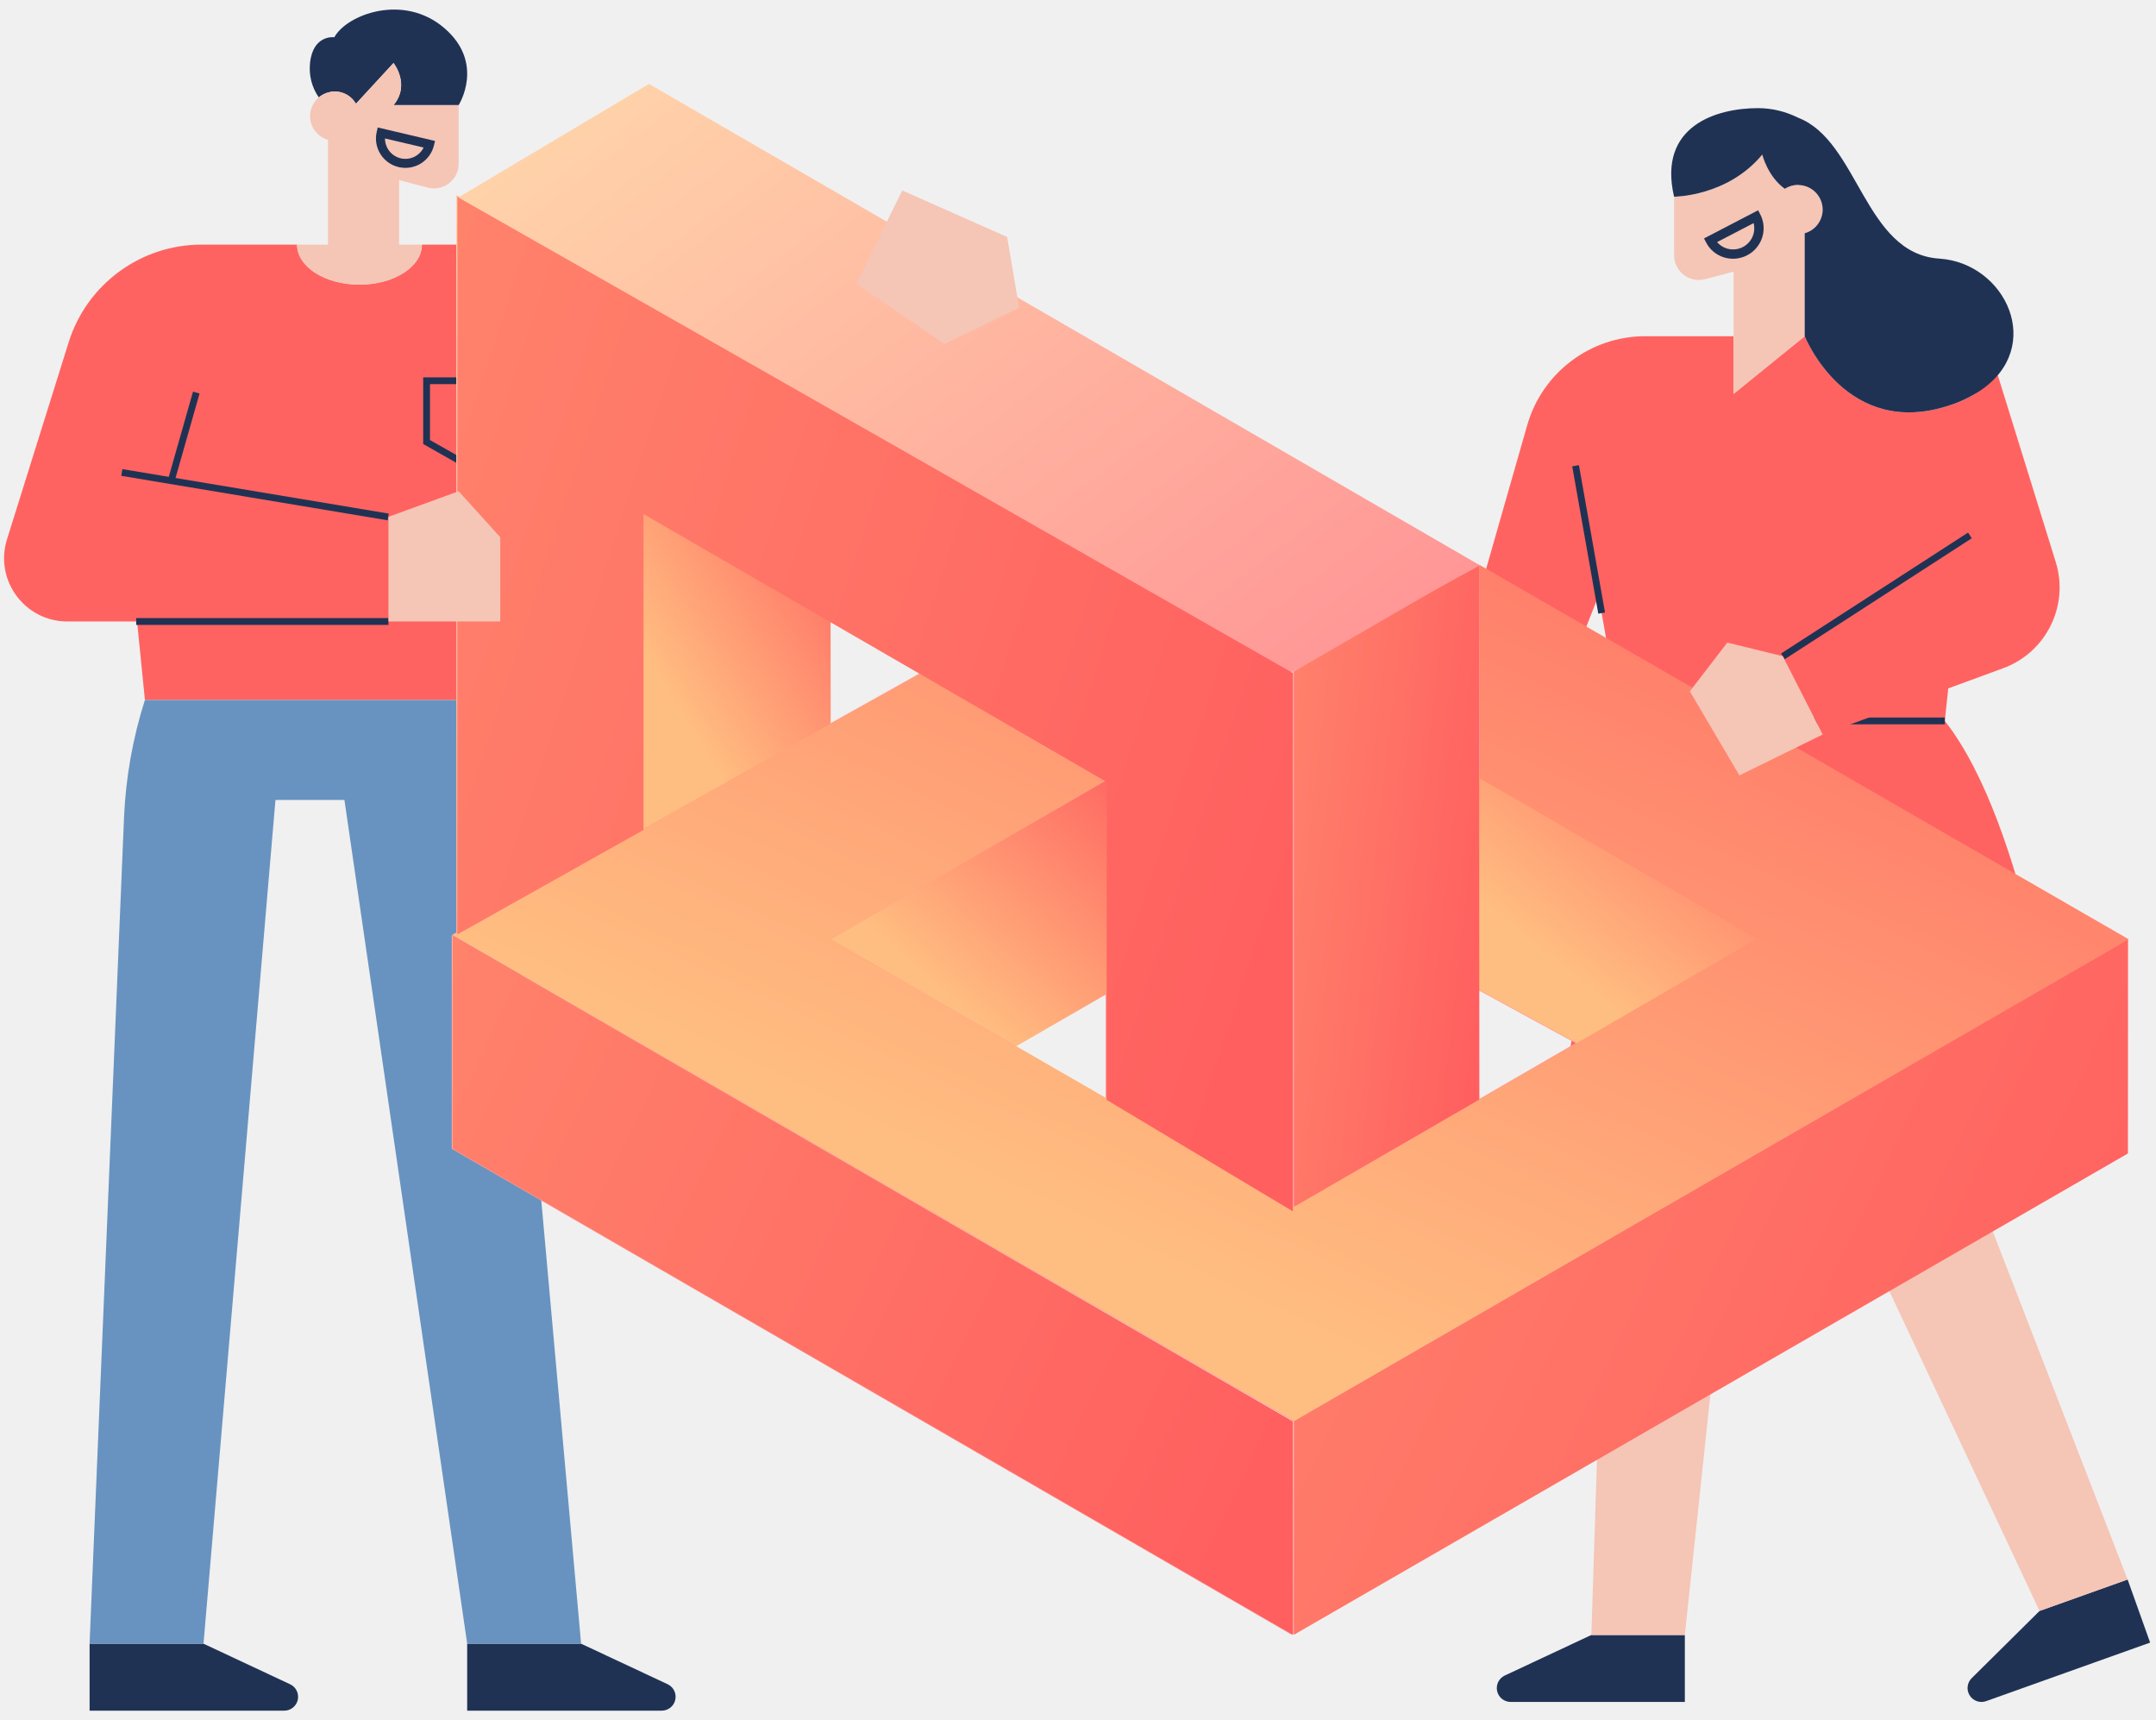
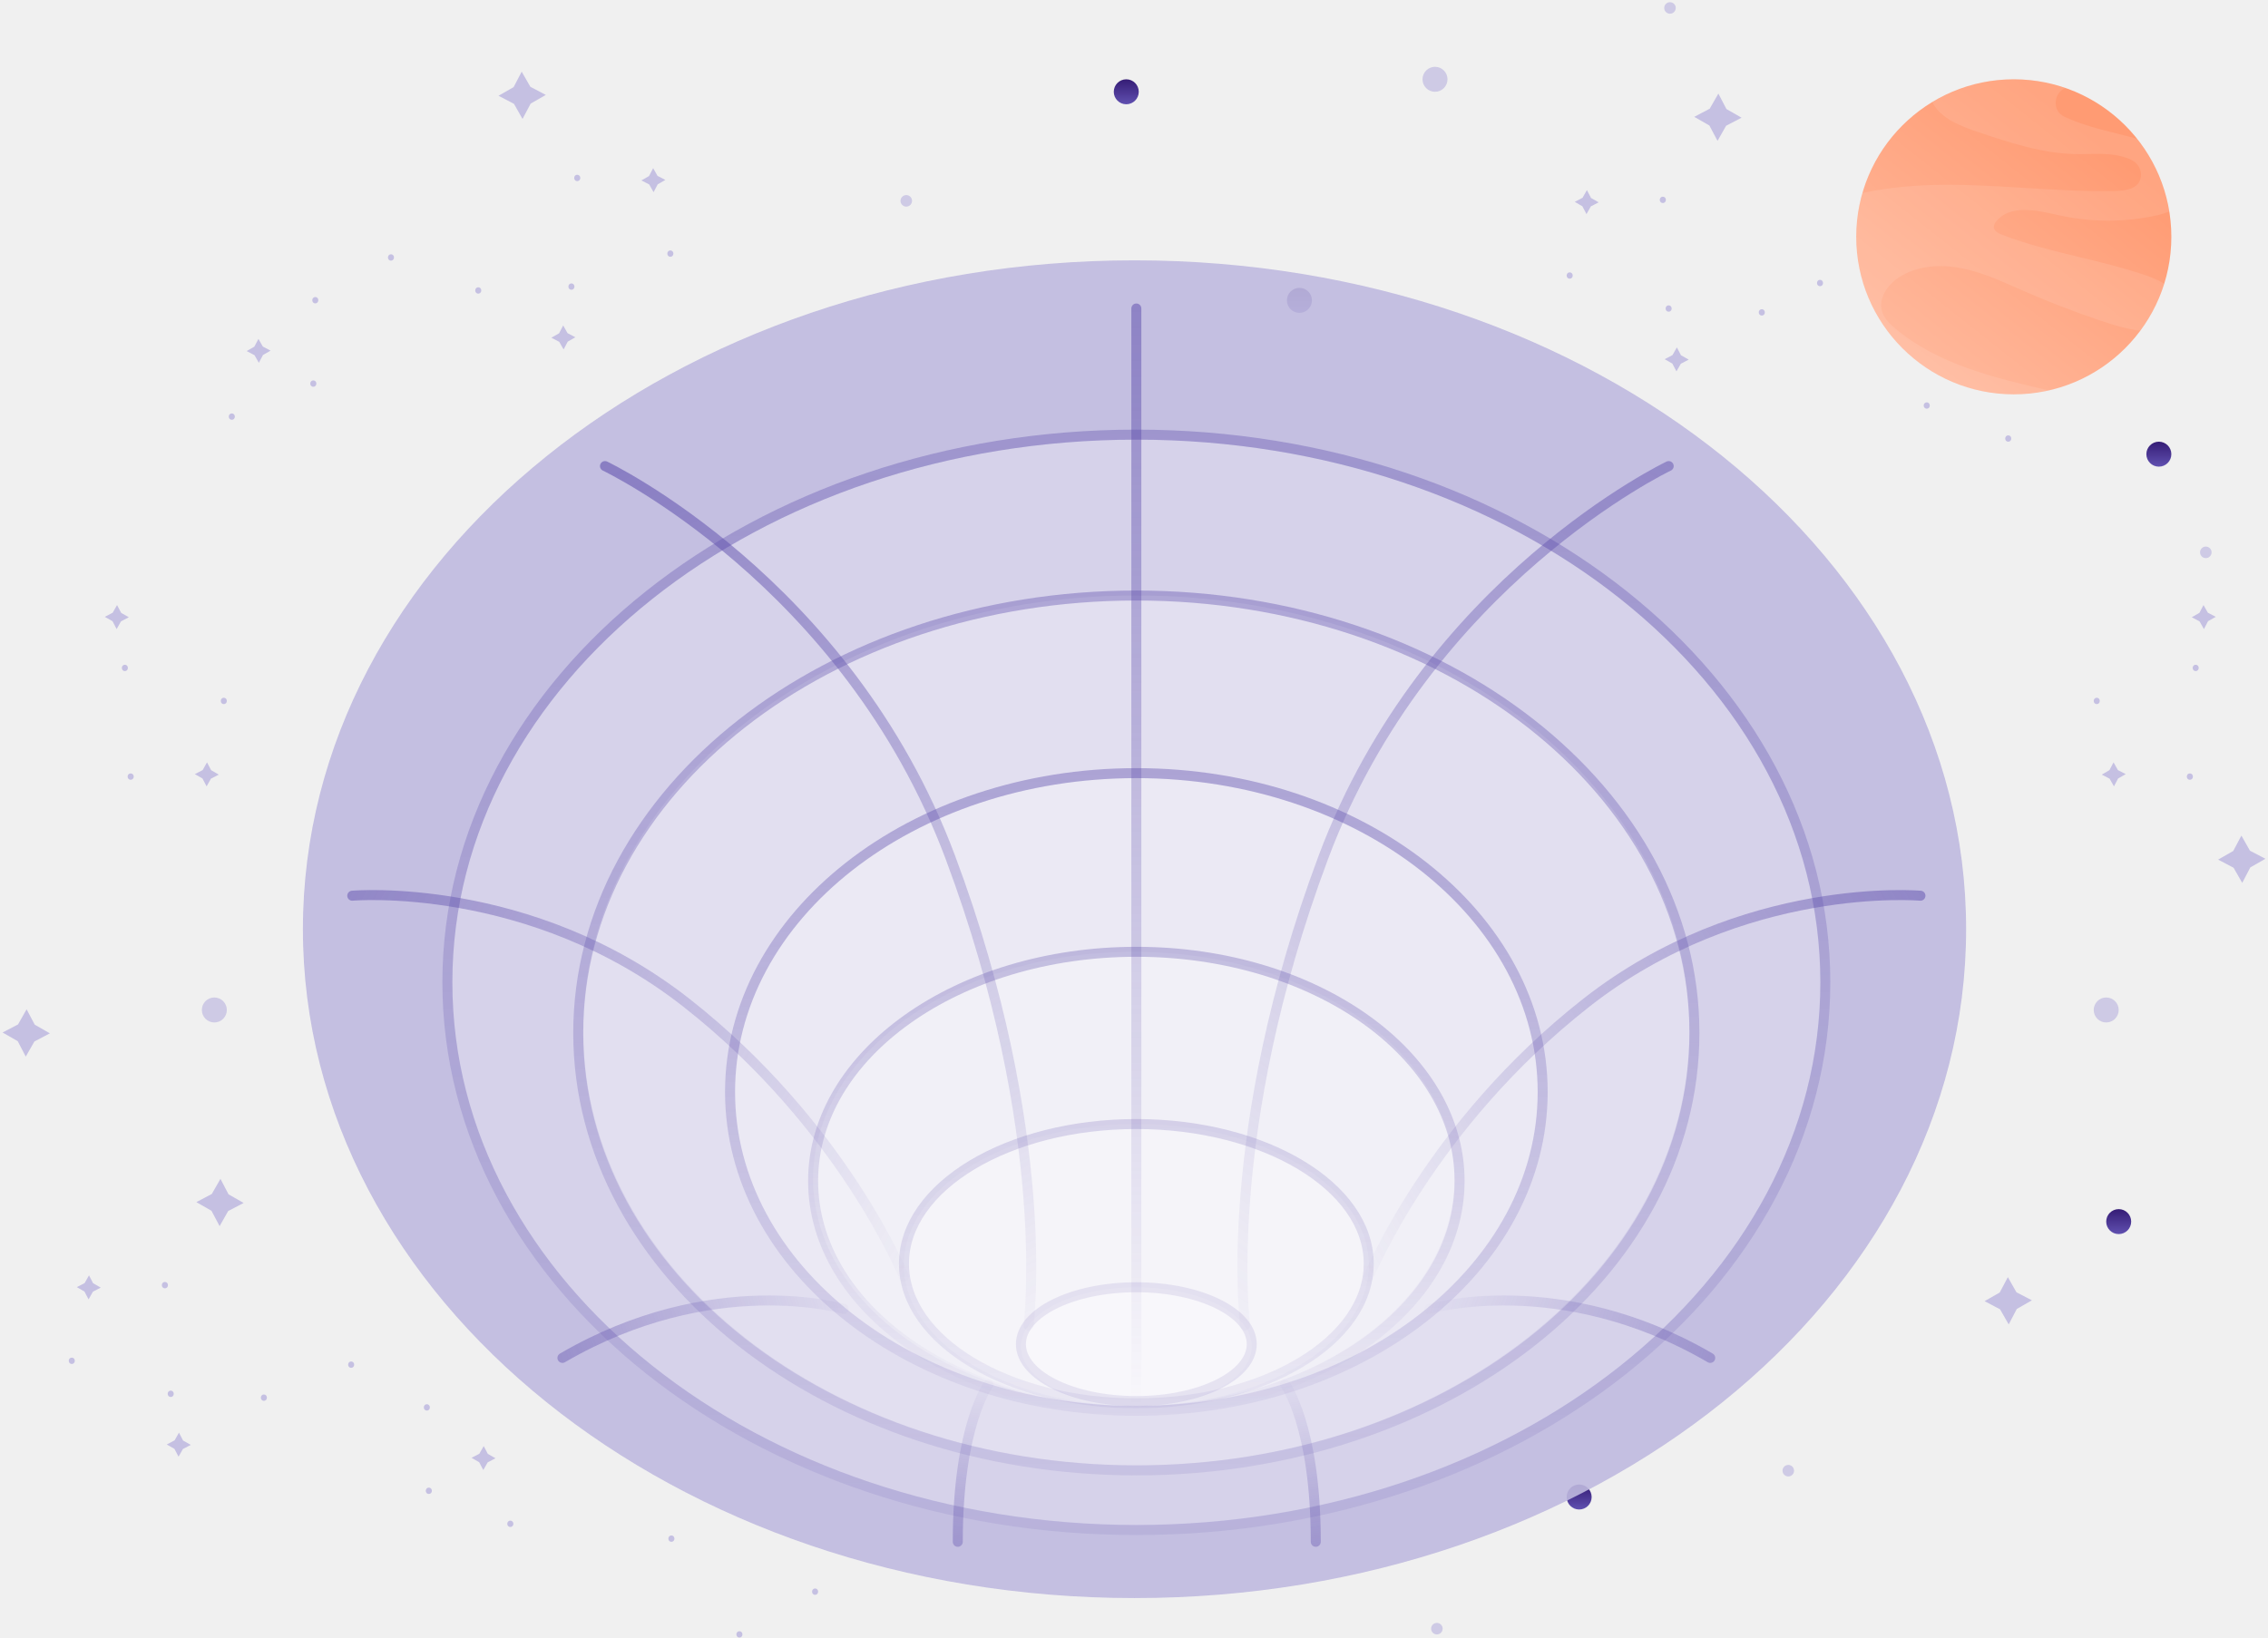
- <svg xmlns="http://www.w3.org/2000/svg" width="217" height="173" fill="none">
-   <path d="M181.647 33.833h-.006l-7.156 5.8v-5.8h-8.894a12.36 12.36 0 00-11.881 8.96l-13.236 46.282 7.758 3.002 12.661-32.14 2.232 12.608h32.62l3.528-33.21a12.657 12.657 0 01-2.949 1.421c-10.465 3.557-14.641-6.836-14.677-6.923z" fill="#FF6361" />
-   <path d="M181.646 18.712a2.49 2.49 0 00-.468-.085c-.07-.006-.137-.021-.208-.021-.491 0-.945.146-1.33.392-1.729-1.243-2.266-3.443-2.266-3.443-3.513 4.244-8.878 4.236-8.878 4.236v5.895c0 1.6 1.489 2.782 3.046 2.422l2.945-.77v12.295l7.156-5.8.004-.004V23.47a2.477 2.477 0 001.808-2.38 2.479 2.479 0 00-1.809-2.379z" fill="#F5C5B6" />
-   <path d="M160.169 164.524l-8.713 4.079a1.396 1.396 0 00.592 2.66h17.531v-6.739h-9.41zM205.28 162.105l-6.835 6.77a1.398 1.398 0 001.453 2.308l16.511-5.893-2.265-6.347-8.864 3.162z" fill="#203254" />
-   <path d="M198.486 118.534l.025-4.87c-4.26 1.946-8.623 3.216-12.852 4.008a36.724 36.724 0 002.809 8.64l16.81 35.791 8.863-3.163-15.655-40.406zM161.662 118.046l-1.494 46.48h9.41l4.857-45.713c-5.1.11-9.552-.31-12.773-.767z" fill="#F5C5B6" />
-   <path d="M195.746 72.544h-32.62l-6.853 44.5s2.023.522 5.391 1.001a79.44 79.44 0 0012.775.765c3.5-.075 7.304-.403 11.224-1.138 4.229-.793 8.592-2.064 12.852-4.008a47.37 47.37 0 008.707-5.139c-.003 0-3.129-25.36-11.476-35.981z" fill="#FF6361" />
-   <path d="M195.745 72.201h-32.62v.686h32.62V72.2z" fill="#203254" />
-   <path d="M199.858 33.833l7.049 22.716a8.654 8.654 0 01-5.283 10.69l-18.172 6.674-4.017-7.881 16.859-10.886 3.564-21.313z" fill="#FF6361" />
-   <path d="M140.474 89.073l-3.035 1.975v5.826l8.567 1.884 2.228-6.682-7.76-3.003z" fill="#F5C5B6" />
-   <path d="M158.918 46.805l-.675.12 2.625 14.827.675-.12-2.625-14.827zM198.084 53.59l-18.825 12.17.372.576 18.825-12.17-.372-.576zM175.85 25.688c-1.502.782-3.352.208-4.126-1.28l-.216-.415 5.446-2.834.216.415c.774 1.488.182 3.333-1.32 4.114zm-3.025-1.326c.622.731 1.699.962 2.594.496a2.126 2.126 0 001.082-2.408l-3.676 1.912z" fill="#203254" />
-   <path d="M195.181 26.023c-7.539-.487-8.11-11.851-14.213-14.183a9.027 9.027 0 00-4.025-.959c-4.198 0-10.109 1.8-8.45 8.91 0 0 5.365.008 8.878-4.236 0 0 .537 2.2 2.266 3.443.386-.246.84-.392 1.33-.392.071 0 .139.015.208.021a2.478 2.478 0 012.276 2.464 2.478 2.478 0 01-1.808 2.38v10.358l.001.004c.036.087 4.212 10.48 14.677 6.923a12.657 12.657 0 002.949-1.422c6.605-4.386 2.62-12.88-4.089-13.311zM58.488 165.401l8.712 4.079a1.397 1.397 0 01-.591 2.66H47.02v-6.739h11.467zM20.485 165.402l8.712 4.079a1.395 1.395 0 01-.591 2.66H9.018v-6.739h11.467zM33.65 3.747c1.257-2.285 6.968-4.456 11.08-.914 4.114 3.542 1.433 7.746 1.433 7.746h-6.557c1.731-2.078 0-4.238 0-4.238l-3.78 4.1a2.473 2.473 0 00-2.138-1.238c-.236 0-.46.043-.677.105a2.452 2.452 0 00-.924.494 5.096 5.096 0 01-.883-3.46c.297-2.89 2.446-2.595 2.446-2.595z" fill="#203254" />
-   <path d="M92.697 20.725l-14.85 16.369-10.737-9.138a14.024 14.024 0 00-9.091-3.341H42.464c0 2.226-2.813 4.026-6.282 4.026-3.47 0-6.282-1.8-6.282-4.026h-9.605a14.024 14.024 0 00-13.386 9.831L.704 54.27c-1.283 4.1 1.78 8.269 6.077 8.269h7.013l.793 7.903h35.371l8.578-29.731 14.992 9.74a9.62 9.62 0 0012.92-2.272l15.39-20.4-9.141-7.053z" fill="#FF6361" />
-   <path d="M39.608 10.579c1.73-2.078 0-4.238 0-4.238l-3.78 4.1a2.473 2.473 0 00-2.138-1.238c-.236 0-.46.043-.678.105a2.45 2.45 0 00-.923.494 2.469 2.469 0 00-.883 1.885c0 1.137.767 2.083 1.808 2.38v10.55H29.9c0 2.225 2.813 4.026 6.282 4.026 3.47 0 6.282-1.8 6.282-4.027h-2.29v-6.49l2.945.77a2.486 2.486 0 003.046-2.422V10.58h-6.557v-.001z" fill="#F5C5B6" />
-   <path d="M49.957 70.443l8.531 94.958H47.022l-12.355-84.9h-6.943l-7.24 84.9H9.016l3.464-83.073a45.353 45.353 0 012.103-11.885h35.373z" fill="#6893C0" />
-   <path d="M12.318 47.205l-.113.676 26.812 4.477.113-.676-26.813-4.477zM39.098 62.197H13.707v.685h25.391v-.685z" fill="#203254" />
-   <path d="M19.426 39.41l-2.521 8.86.66.187 2.52-8.86-.66-.187zM60.492 33.209l-2.336 7.357.653.208 2.337-7.358-.654-.207zM40.124 16.813a2.955 2.955 0 01-2.208-3.544l.104-.441 5.763 1.354-.104.441a2.955 2.955 0 01-3.555 2.19zm-1.375-2.88a2.052 2.052 0 003.89.913l-3.89-.914zM47.022 47.19l-4.428-2.51v-6.71h8.855v6.71l-4.427 2.51zm-3.743-2.909l3.742 2.121 3.743-2.121v-5.626h-7.485v5.626z" fill="#203254" />
-   <path fill-rule="evenodd" clip-rule="evenodd" d="M46.549 19.987L65.575 8.662l83.145 48.16.032-.018v.038l.018.01v-.02l65.372 37.685-.064.037-.01 21.515-83.935 48.426.019-21.507-84.685-48.897.457-.255V19.63l.625.356zm83.465 47.63v53.714l.119.068V67.571l.655-.378-.774.424zm18.738-10.262l.014 20.036.074.042-.068-20.089-.02.011zM83.5 72.822l-.009-10.309 9.065 5.244L83.5 72.82zm.009 21.695l27.686-15.979.006.004-27.692 15.975zm18.665 10.761l9.103-5.252v10.501l-9.103-5.249zm56.409-.308l-9.802-5.346.008 11.02 9.794-5.674zm-25.436 14.736l-2.975 1.716.007.004 2.968-1.72zm-87.68-4.103v-21.48l84.547 48.901v21.48l-84.548-48.901z" fill="url(#paint0_linear)" />
-   <path d="M45.575 115.603v-21.48l84.547 48.901v21.48l-84.547-48.901z" fill="url(#paint1_linear)" />
-   <path d="M158.915 105.092l-10.055-5.484-2.285-1.828-.457-21.937 33.362 18.738-20.565 10.511z" fill="url(#paint2_linear)" />
-   <path d="M83.608 72.992L64.597 84.413V51.377l19.002 10.801.01 10.814z" fill="url(#paint3_linear)" />
-   <path d="M148.897 110.686l-18.656 10.758V67.571l18.619-10.767.037 53.882z" fill="url(#paint4_linear)" />
-   <path d="M111.587 99.91l.027-21.544-27.997 16.15 18.656 10.768 9.314-5.375z" fill="url(#paint5_linear)" />
-   <path d="M214.186 94.508l-.009 21.561-83.936 48.426.019-21.507 83.926-48.48z" fill="url(#paint6_linear)" />
-   <path d="M111.586 78.375L83.617 94.517l46.67 26.909 46.543-26.964-27.878-16.133-.073-21.498 65.371 37.686-83.99 48.47-84.685-48.896L92.93 67.608l18.655 10.767z" fill="url(#paint7_linear)" />
-   <path d="M46.032 94.028L64.77 83.516v-31.79l46.615 26.963v31.991l18.738 11.213V67.721l-84.09-47.987v74.294z" fill="url(#paint8_linear)" />
-   <path d="M65.317 8.443L46.123 19.868l83.633 47.53 19.195-10.512L65.317 8.443z" fill="url(#paint9_linear)" />
-   <path d="M179.437 66.032l-5.587-1.371-3.769 4.905 4.99 8.46 8.384-4.113-4.018-7.881zM39.1 52.005l7.065-2.574 4.187 4.634v8.474H39.1V52.005zM101.368 23.846l1.208 7.125-7.509 3.648-8.89-6.07 4.638-9.383 10.553 4.68z" fill="#F5C5B6" />
+ <svg xmlns="http://www.w3.org/2000/svg" width="270" height="195" fill="none">
+   <circle cx="239.737" cy="28.2" r="18.757" fill="url(#paint0_linear)" />
+   <path opacity=".1" fill-rule="evenodd" clip-rule="evenodd" d="M245.888 10.475a18.733 18.733 0 00-6.151-1.032c-3.557 0-6.882.99-9.716 2.71 1.026 1.969 3.385 2.876 5.524 3.59 3.776 1.263 7.624 2.539 11.601 2.606.49.008.981-.002 1.472-.011 1.738-.035 3.474-.07 5.111.697.774.364 1.255 1.188 1.133 2.032-.2 1.389-1.731 1.644-2.973 1.673-3.6.084-7.194-.138-10.789-.36-3.227-.199-6.453-.398-9.683-.376-3.238.024-6.534.294-9.703.985a18.742 18.742 0 00-.734 5.21c0 10.36 8.398 18.757 18.757 18.757a18.82 18.82 0 004.173-.466l-.013-.003c-6.466-1.485-13.204-3.103-18.281-7.377-.657-.553-1.305-1.188-1.56-2.008-.477-1.547.632-3.174 1.982-4.06 2.184-1.431 4.998-1.603 7.558-1.088 2.242.45 4.349 1.382 6.445 2.31l.89.392a112.763 112.763 0 009.256 3.567c1.506.505 3.043.983 4.616 1.152a18.699 18.699 0 002.843-5.584c-.736-.482-1.588-.803-2.428-1.084-2.488-.837-5.043-1.456-7.597-2.075-3.152-.763-6.301-1.526-9.32-2.697-.402-.155-.858-.385-.929-.812-.05-.305.13-.602.331-.836 1.678-1.93 4.702-1.259 7.232-.698l.241.054c3.777.836 7.738.84 11.518.017a10 10 0 001.559-.474 18.667 18.667 0 00-3.832-8.657 76.727 76.727 0 00-2.509-.655c-1.411-.352-2.823-.704-4.189-1.185a25.455 25.455 0 01-1.894-.757c-1.616-.718-1.351-2.904.059-3.457z" fill="#fff" />
+   <path fill-rule="evenodd" clip-rule="evenodd" d="M240.092 155.868l1.8-1.03-1.84-.96-1.02-1.8-.97 1.83-1.8 1.03 1.84.97 1.03 1.8.96-1.84z" fill="#C5C0E2" />
+   <path d="M197.958 24.174c.48 0 .48-.75 0-.75-.49 0-.49.75 0 .75zM186.868 33.184c.48 0 .48-.75 0-.75s-.48.75 0 .75zM209.738 37.573c.48 0 .48-.75 0-.75s-.48.75 0 .75zM198.648 37.113c.48 0 .48-.75 0-.75s-.48.75 0 .75zM229.378 48.663c.48 0 .48-.75 0-.75-.49 0-.49.75 0 .75zM216.669 34.076c.48 0 .48-.75 0-.75s-.48.75 0 .75zM239.078 52.594c.48 0 .48-.75 0-.75s-.49.75 0 .75z" fill="#C5C0E2" />
+   <path fill-rule="evenodd" clip-rule="evenodd" d="M189.408 23.574l.91.52-.93.48-.52.92-.49-.93-.91-.53.93-.48.52-.92.49.94zM200.118 42.303l.92.52-.94.49-.52.91-.49-.93-.91-.52.93-.49.52-.92.49.94zM205.528 12.984l1.8 1.03-1.84.96-1.02 1.8-.97-1.83-1.8-1.03 1.84-.97 1.03-1.8.96 1.84z" fill="#C5C0E2" />
+   <path d="M68.716 21.563c-.48 0-.48-.75 0-.75.49 0 .49.75 0 .75zM79.805 30.573c-.48 0-.48-.75 0-.75s.48.75 0 .75zM56.936 34.962c-.48 0-.48-.75 0-.75s.48.75 0 .75zM68.026 34.502c-.48 0-.48-.75 0-.75s.48.75 0 .75zM37.296 46.052c-.48 0-.48-.75 0-.75.49 0 .49.75 0 .75zM37.535 36.123c-.48 0-.48-.75 0-.75s.48.75 0 .75zM46.545 31.033c-.48 0-.48-.75 0-.75s.48.75 0 .75zM27.595 49.983c-.48 0-.48-.75 0-.75s.49.75 0 .75z" fill="#C5C0E2" />
+   <path fill-rule="evenodd" clip-rule="evenodd" d="M77.266 20.963l-.91.52.93.48.52.92.49-.93.91-.53-.93-.48-.52-.92-.49.94zM30.276 41.283l-.91.52.93.49.52.91.49-.93.91-.52-.93-.49-.52-.91-.49.93zM66.556 39.692l-.92.52.94.49.52.91.49-.93.91-.52-.93-.49-.52-.92-.49.94zM61.146 10.373l-1.8 1.03 1.84.96 1.02 1.8.97-1.83 1.8-1.03-1.84-.97-1.03-1.8-.96 1.84z" fill="#C5C0E2" />
+   <path d="M260.702 92.1c.48 0 .48.75 0 .75-.49 0-.49-.75 0-.75zM15.554 92.1c-.48 0-.48.75 0 .75.49 0 .49-.75 0-.75zM249.612 83.09c.48 0 .48.75 0 .75s-.48-.75 0-.75zM26.644 83.09c-.48 0-.48.75 0 .75s.48-.75 0-.75zM261.392 79.16c.48 0 .48.75 0 .75s-.48-.75 0-.75zM14.865 79.16c-.48 0-.48.75 0 .75s.48-.75 0-.75z" fill="#C5C0E2" />
+   <path fill-rule="evenodd" clip-rule="evenodd" d="M252.152 92.7l.91-.52-.93-.48-.52-.92-.49.93-.91.53.93.48.52.92.49-.94zM24.104 92.7l-.91-.52.93-.48.52-.92.49.93.91.53-.93.48-.52.92-.49-.94zM262.862 73.97l.92-.52-.94-.49-.52-.91-.49.93-.91.52.93.49.52.92.49-.94zM13.395 73.97l-.92-.52.94-.49.52-.91.49.93.91.52-.93.49-.52.92-.49-.94zM267.893 103.29l1.8-1.03-1.84-.96-1.02-1.8-.97 1.83-1.8 1.03 1.84.97 1.03 1.8.96-1.84zM2.107 123.976l-1.8-1.03 1.84-.96 1.02-1.8.97 1.83 1.8 1.03-1.84.97-1.03 1.8-.96-1.84z" fill="#C5C0E2" />
+   <path d="M19.635 153.405c.48 0 .48-.75 0-.75-.49 0-.49.75 0 .75zM8.545 162.415c.48 0 .48-.75 0-.75s-.48.75 0 .75zM31.415 166.805c.48 0 .48-.75 0-.75s-.48.75 0 .75zM20.325 166.345c.48 0 .48-.75 0-.75s-.48.75 0 .75zM51.055 177.894c.48 0 .48-.75 0-.75-.49 0-.49.75 0 .75zM50.815 167.965c.48 0 .48-.75 0-.75s-.48.75 0 .75zM41.805 162.875c.48 0 .48-.75 0-.75s-.48.75 0 .75zM60.755 181.825c.48 0 .48-.75 0-.75s-.49.75 0 .75z" fill="#C5C0E2" />
+   <path fill-rule="evenodd" clip-rule="evenodd" d="M11.085 152.805l.91.52-.93.48-.52.92-.49-.93-.91-.53.93-.48.52-.92.49.94zM58.075 173.125l.91.52-.93.49-.52.91-.49-.93-.91-.52.93-.49.52-.91.49.93zM21.795 171.535l.92.52-.94.49-.52.91-.49-.93-.91-.52.93-.49.52-.92.49.94zM27.205 142.215l1.8 1.03-1.84.96-1.02 1.8-.97-1.83-1.8-1.03 1.84-.97 1.03-1.8.96 1.84z" fill="#C5C0E2" />
+   <path d="M79.928 182.842c.48 0 .48.75 0 .75s-.48-.75 0-.75zM97.036 189.155c.48 0 .48.75 0 .75s-.48-.75 0-.75zM88.026 194.244c.48 0 .48.75 0 .75s-.48-.75 0-.75z" fill="#C5C0E2" />
+   <circle cx="154.694" cy="35.767" r="1.487" fill="url(#paint1_linear)" />
+   <circle cx="187.995" cy="178.261" r="1.487" fill="url(#paint2_linear)" />
+   <circle cx="252.226" cy="145.465" r="1.487" fill="url(#paint3_linear)" />
+   <circle cx="257.007" cy="54.081" r="1.487" fill="url(#paint4_linear)" />
+   <circle cx="134.08" cy="10.93" r="1.487" fill="url(#paint5_linear)" />
+   <circle opacity=".8" cx="170.835" cy="9.443" r="1.487" fill="#C5C0E2" />
+   <circle opacity=".8" cx="250.739" cy="120.264" r="1.487" fill="#C5C0E2" />
+   <circle opacity=".8" r="1.487" transform="matrix(-1 0 0 1 25.517 120.264)" fill="#C5C0E2" />
+   <circle opacity=".8" cx="212.892" cy="175.125" r=".686" fill="#C5C0E2" />
+   <circle opacity=".8" cx="262.598" cy="65.772" r=".686" fill="#C5C0E2" />
+   <circle opacity=".8" cx="198.809" cy=".948" r=".686" fill="#C5C0E2" />
+   <circle opacity=".8" cx="107.89" cy="23.916" r=".686" fill="#C5C0E2" />
+   <circle opacity=".8" cx="171.057" cy="193.937" r=".686" fill="#C5C0E2" />
+   <path d="M135.061 190.293c54.676 0 99-35.659 99-79.646 0-43.988-44.324-79.647-99-79.647s-99 35.66-99 79.647c0 43.987 44.324 79.646 99 79.646z" fill="#BFB9DF" fill-opacity=".9" />
+   <path d="M135.284 181.582c44.977 0 81.437-28.928 81.437-64.613s-36.46-64.613-81.437-64.613-81.437 28.928-81.437 64.613 36.46 64.613 81.437 64.613z" fill="#fff" fill-opacity=".3" />
+   <path d="M135.278 174.479c36.362 0 65.84-23.184 65.84-51.783 0-28.6-29.478-51.783-65.84-51.783-36.363 0-65.84 23.184-65.84 51.783s29.477 51.783 65.84 51.783z" fill="#fff" fill-opacity=".3" />
+   <path d="M135.289 167.413c26.386 0 47.777-16.736 47.777-37.382 0-20.645-21.391-37.382-47.777-37.382-26.387 0-47.778 16.737-47.778 37.382 0 20.646 21.391 37.382 47.778 37.382z" fill="#fff" fill-opacity=".3" />
+   <path d="M134.971 167.413c21.081 0 38.172-12.105 38.172-27.038s-17.091-27.038-38.172-27.038c-21.082 0-38.172 12.105-38.172 27.038s17.09 27.038 38.172 27.038z" fill="#fff" fill-opacity=".3" />
+   <path d="M135.279 167.413c15.279 0 27.665-7.514 27.665-16.782 0-9.269-12.386-16.783-27.665-16.783s-27.665 7.514-27.665 16.783c0 9.268 12.386 16.782 27.665 16.782z" fill="#fff" fill-opacity=".3" />
+   <path d="M135.279 167.413c7.588 0 13.739-3.162 13.739-7.062 0-3.9-6.151-7.062-13.739-7.062-7.588 0-13.739 3.162-13.739 7.062 0 3.9 6.151 7.062 13.739 7.062z" fill="#fff" fill-opacity=".3" />
+   <path d="M135.278 166.833c7.588 0 13.739-3.034 13.739-6.776s-6.151-6.776-13.739-6.776c-7.588 0-13.74 3.034-13.74 6.776s6.152 6.776 13.74 6.776z" stroke="#5D4DAC" stroke-opacity=".12" stroke-width="1.19" stroke-miterlimit="10" />
+   <path d="M135.279 167.102c15.279 0 27.665-7.444 27.665-16.627 0-9.182-12.386-16.627-27.665-16.627s-27.665 7.445-27.665 16.627c0 9.183 12.386 16.627 27.665 16.627z" stroke="url(#paint6_linear)" stroke-opacity=".2" stroke-width="1.19" stroke-miterlimit="10" />
+   <path d="M135.279 167.908c21.252 0 38.481-12.216 38.481-27.286 0-15.069-17.229-27.285-38.481-27.285-21.252 0-38.48 12.216-38.48 27.285 0 15.07 17.228 27.286 38.48 27.286z" stroke="url(#paint7_linear)" stroke-opacity=".4" stroke-width="1.19" stroke-miterlimit="10" />
+   <path d="M135.279 167.993c26.715 0 48.372-16.997 48.372-37.965 0-20.967-21.657-37.965-48.372-37.965-26.714 0-48.37 16.998-48.37 37.965 0 20.968 21.656 37.965 48.37 37.965z" stroke="url(#paint8_linear)" stroke-opacity=".6" stroke-width="1.19" stroke-miterlimit="10" />
+   <path d="M135.279 175.09c36.693 0 66.439-23.321 66.439-52.089 0-28.767-29.746-52.088-66.439-52.088S68.839 94.233 68.839 123s29.747 52.089 66.44 52.089z" stroke="url(#paint9_linear)" stroke-opacity=".8" stroke-width="1.19" stroke-miterlimit="10" />
+   <path d="M135.28 182.196c45.298 0 82.019-29.201 82.019-65.221s-36.721-65.221-82.019-65.221c-45.299 0-82.02 29.2-82.02 65.221 0 36.02 36.721 65.221 82.02 65.221z" stroke="url(#paint10_linear)" stroke-width="1.19" stroke-miterlimit="10" />
+   <path d="M135.279 36.733v130.672" stroke="url(#paint11_linear)" stroke-width="1.19" stroke-miterlimit="10" stroke-linecap="round" stroke-linejoin="round" />
+   <path d="M72.022 55.499s28.804 13.696 41.107 46.57 9.323 55.755 9.323 55.755" stroke="url(#paint12_linear)" stroke-width="1.19" stroke-miterlimit="10" stroke-linecap="round" stroke-linejoin="round" />
+   <path d="M198.655 55.499s-28.803 13.696-41.107 46.57c-12.303 32.874-9.323 55.755-9.323 55.755" stroke="url(#paint13_linear)" stroke-width="1.19" stroke-miterlimit="10" stroke-linecap="round" stroke-linejoin="round" />
+   <path d="M107.615 152.015s-7.292-18.02-25.912-32.62c-18.619-14.6-39.77-12.736-39.77-12.736" stroke="url(#paint14_linear)" stroke-width="1.19" stroke-miterlimit="10" stroke-linecap="round" stroke-linejoin="round" />
+   <path d="M162.943 152.015s7.292-18.02 25.912-32.62c18.619-14.6 39.77-12.736 39.77-12.736" stroke="url(#paint15_linear)" stroke-width="1.19" stroke-miterlimit="10" stroke-linecap="round" stroke-linejoin="round" />
+   <path d="M100.429 155.864s-15.6-4.594-33.473 5.832" stroke="url(#paint16_linear)" stroke-width="1.19" stroke-miterlimit="10" stroke-linecap="round" stroke-linejoin="round" />
+   <path d="M152.982 164.842s3.658 4.896 3.658 18.75" stroke="url(#paint17_linear)" stroke-width="1.19" stroke-miterlimit="10" stroke-linecap="round" stroke-linejoin="round" />
+   <path d="M117.679 164.842s-3.658 4.896-3.658 18.75" stroke="url(#paint18_linear)" stroke-width="1.19" stroke-miterlimit="10" stroke-linecap="round" stroke-linejoin="round" />
+   <path d="M170.125 155.864s15.6-4.594 33.474 5.832" stroke="url(#paint19_linear)" stroke-width="1.19" stroke-miterlimit="10" stroke-linecap="round" stroke-linejoin="round" />
  <defs>
-     <linearGradient id="paint0_linear" x1="70.944" y1=".113" x2="128.021" y2="74.522" gradientUnits="userSpaceOnUse">
-       <stop stop-color="#FFD3AA" />
-       <stop offset="1" stop-color="#FF9696" />
+     <linearGradient id="paint10_linear" x1="135.279" y1="-273.598" x2="135.279" y2="240.009" gradientUnits="userSpaceOnUse">
+       <stop stop-color="#5D4DAC" />
+       <stop offset="1" stop-color="#5D4DAC" stop-opacity="0" />
    </linearGradient>
-     <linearGradient id="paint1_linear" x1="-88.329" y1="-15.453" x2="152.857" y2="99.419" gradientUnits="userSpaceOnUse">
-       <stop stop-color="#FFBE81" />
-       <stop offset="1" stop-color="#FF5F5F" />
+     <linearGradient id="paint0_linear" x1="251.228" y1="17.845" x2="221.722" y2="55.234" gradientUnits="userSpaceOnUse">
+       <stop stop-color="#FF9B73" />
+       <stop offset="1" stop-color="#FFC3AB" />
    </linearGradient>
-     <linearGradient id="paint2_linear" x1="141.43" y1="84.93" x2="164.582" y2="56.17" gradientUnits="userSpaceOnUse">
-       <stop stop-color="#FFBE81" />
-       <stop offset=".946" stop-color="#FF5F5F" />
+     <linearGradient id="paint2_linear" x1="187.995" y1="179.748" x2="187.995" y2="176.774" gradientUnits="userSpaceOnUse">
+       <stop offset="0" stop-color="#6050B0" />
+       <stop offset="1" stop-color="#351C75" />
    </linearGradient>
-     <linearGradient id="paint3_linear" x1="61.925" y1="61.64" x2="86.015" y2="46.542" gradientUnits="userSpaceOnUse">
-       <stop stop-color="#FFBE81" />
-       <stop offset=".946" stop-color="#FF5F5F" />
+     <linearGradient id="paint3_linear" x1="252.226" y1="146.952" x2="252.226" y2="143.978" gradientUnits="userSpaceOnUse">
+       <stop offset="0" stop-color="#6050B0" />
+       <stop offset="1" stop-color="#351C75" />
    </linearGradient>
-     <linearGradient id="paint4_linear" x1="100.696" y1="-43.836" x2="165.141" y2="-36.462" gradientUnits="userSpaceOnUse">
-       <stop stop-color="#FFBE81" />
-       <stop offset="1" stop-color="#FF5F5F" />
+     <linearGradient id="paint4_linear" x1="257.007" y1="55.568" x2="257.007" y2="52.594" gradientUnits="userSpaceOnUse">
+       <stop offset="0" stop-color="#6050B0" />
+       <stop offset="1" stop-color="#351C75" />
    </linearGradient>
-     <linearGradient id="paint5_linear" x1="79.683" y1="86.728" x2="101.325" y2="62.215" gradientUnits="userSpaceOnUse">
-       <stop stop-color="#FFBE81" />
-       <stop offset=".946" stop-color="#FF5F5F" />
+     <linearGradient id="paint5_linear" x1="134.08" y1="12.417" x2="134.08" y2="9.443" gradientUnits="userSpaceOnUse">
+       <stop offset="0" stop-color="#6050B0" />
+       <stop offset="1" stop-color="#351C75" />
    </linearGradient>
-     <linearGradient id="paint6_linear" x1="-2.707" y1="-14.457" x2="236.896" y2="99.483" gradientUnits="userSpaceOnUse">
-       <stop stop-color="#FFBE81" />
-       <stop offset="1" stop-color="#FF5F5F" />
+     <linearGradient id="paint6_linear" x1="135.279" y1="133.848" x2="135.279" y2="186.914" gradientUnits="userSpaceOnUse">
+       <stop stop-color="#5D4DAC" />
+       <stop offset="1" stop-color="#5D4DAC" stop-opacity="0" />
    </linearGradient>
-     <linearGradient id="paint7_linear" x1="21.87" y1="83.597" x2="75.544" y2="-30.844" gradientUnits="userSpaceOnUse">
-       <stop stop-color="#FFBE81" />
-       <stop offset=".946" stop-color="#FF5F5F" />
+     <linearGradient id="paint7_linear" x1="135.279" y1="98.487" x2="135.279" y2="167.908" gradientUnits="userSpaceOnUse">
+       <stop stop-color="#5D4DAC" />
+       <stop offset="1" stop-color="#5D4DAC" stop-opacity="0" />
    </linearGradient>
-     <linearGradient id="paint8_linear" x1="-87.148" y1="-139.319" x2="178.823" y2="-52.52" gradientUnits="userSpaceOnUse">
-       <stop stop-color="#FFBE81" />
-       <stop offset="1" stop-color="#FF5F5F" />
+     <linearGradient id="paint8_linear" x1="135.279" y1="47.954" x2="135.279" y2="184.754" gradientUnits="userSpaceOnUse">
+       <stop stop-color="#5D4DAC" />
+       <stop offset="1" stop-color="#5D4DAC" stop-opacity="0" />
    </linearGradient>
-     <linearGradient id="paint9_linear" x1="70.687" y1="-.107" x2="127.763" y2="74.302" gradientUnits="userSpaceOnUse">
-       <stop stop-color="#FFD3AA" />
-       <stop offset="1" stop-color="#FF9696" />
+     <linearGradient id="paint9_linear" x1="135.279" y1="-94.144" x2="135.279" y2="225.118" gradientUnits="userSpaceOnUse">
+       <stop stop-color="#5D4DAC" />
+       <stop offset="1" stop-color="#5D4DAC" stop-opacity="0" />
+     </linearGradient>
+     <linearGradient id="paint1_linear" x1="154.694" y1="37.254" x2="154.694" y2="34.28" gradientUnits="userSpaceOnUse">
+       <stop offset="0" stop-color="#6050B0" />
+       <stop offset="1" stop-color="#351C75" />
+     </linearGradient>
+     <linearGradient id="paint11_linear" x1="135.779" y1="-83.371" x2="135.779" y2="167.405" gradientUnits="userSpaceOnUse">
+       <stop stop-color="#5D4DAC" />
+       <stop offset="1" stop-color="#5D4DAC" stop-opacity="0" />
+     </linearGradient>
+     <linearGradient id="paint12_linear" x1="31.843" y1="-25.02" x2="124.358" y2="163.031" gradientUnits="userSpaceOnUse">
+       <stop stop-color="#5D4DAC" />
+       <stop offset="1" stop-color="#5D4DAC" stop-opacity="0" />
+     </linearGradient>
+     <linearGradient id="paint13_linear" x1="271.62" y1="-21.397" x2="145.134" y2="164.151" gradientUnits="userSpaceOnUse">
+       <stop stop-color="#5D4DAC" stop-opacity=".9" />
+       <stop offset="1" stop-color="#5D4DAC" stop-opacity="0" />
+     </linearGradient>
+     <linearGradient id="paint14_linear" x1="-37.846" y1="73.585" x2="109.298" y2="153.84" gradientUnits="userSpaceOnUse">
+       <stop stop-color="#5D4DAC" />
+       <stop offset="1" stop-color="#5D4DAC" stop-opacity="0" />
+     </linearGradient>
+     <linearGradient id="paint15_linear" x1="289.42" y1="78.635" x2="161.26" y2="153.84" gradientUnits="userSpaceOnUse">
+       <stop stop-color="#5D4DAC" stop-opacity=".9" />
+       <stop offset="1" stop-color="#5D4DAC" stop-opacity="0" />
+     </linearGradient>
+     <linearGradient id="paint16_linear" x1="15.964" y1="183.074" x2="103.99" y2="156.552" gradientUnits="userSpaceOnUse">
+       <stop stop-color="#5D4DAC" />
+       <stop offset="1" stop-color="#5D4DAC" stop-opacity="0" />
+     </linearGradient>
+     <linearGradient id="paint17_linear" x1="160.634" y1="220.308" x2="152.231" y2="163.482" gradientUnits="userSpaceOnUse">
+       <stop stop-color="#5D4DAC" />
+       <stop offset="1" stop-color="#5D4DAC" stop-opacity="0" />
+     </linearGradient>
+     <linearGradient id="paint18_linear" x1="110.027" y1="220.308" x2="118.43" y2="163.482" gradientUnits="userSpaceOnUse">
+       <stop stop-color="#5D4DAC" />
+       <stop offset="1" stop-color="#5D4DAC" stop-opacity="0" />
+     </linearGradient>
+     <linearGradient id="paint19_linear" x1="249.701" y1="182.327" x2="168.654" y2="155.603" gradientUnits="userSpaceOnUse">
+       <stop stop-color="#5D4DAC" stop-opacity=".9" />
+       <stop offset="1" stop-color="#5D4DAC" stop-opacity="0" />
    </linearGradient>
  </defs>
</svg>
